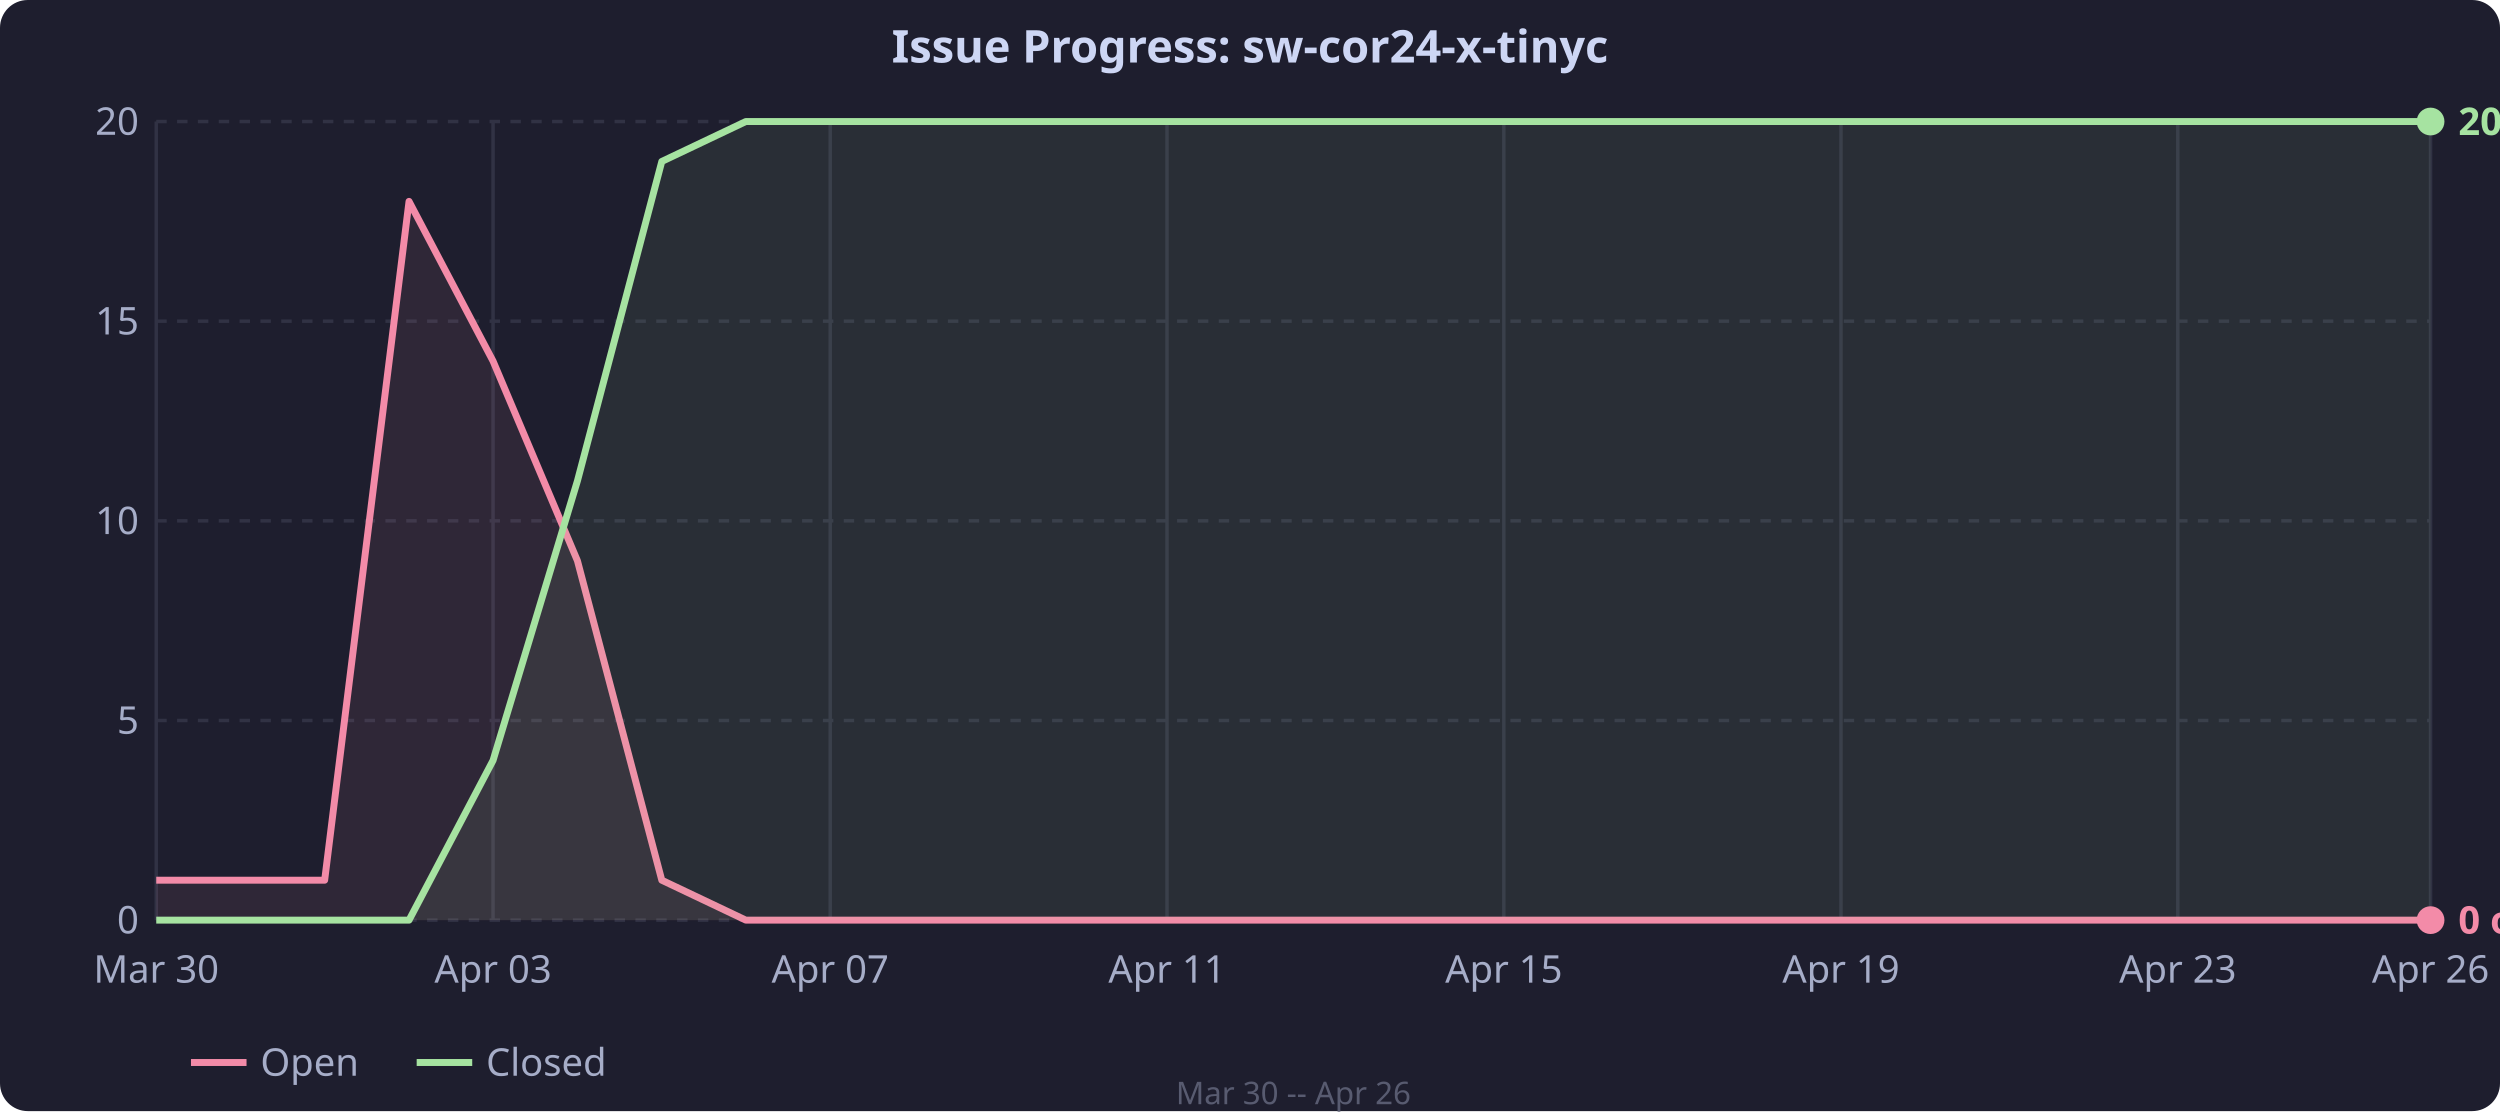
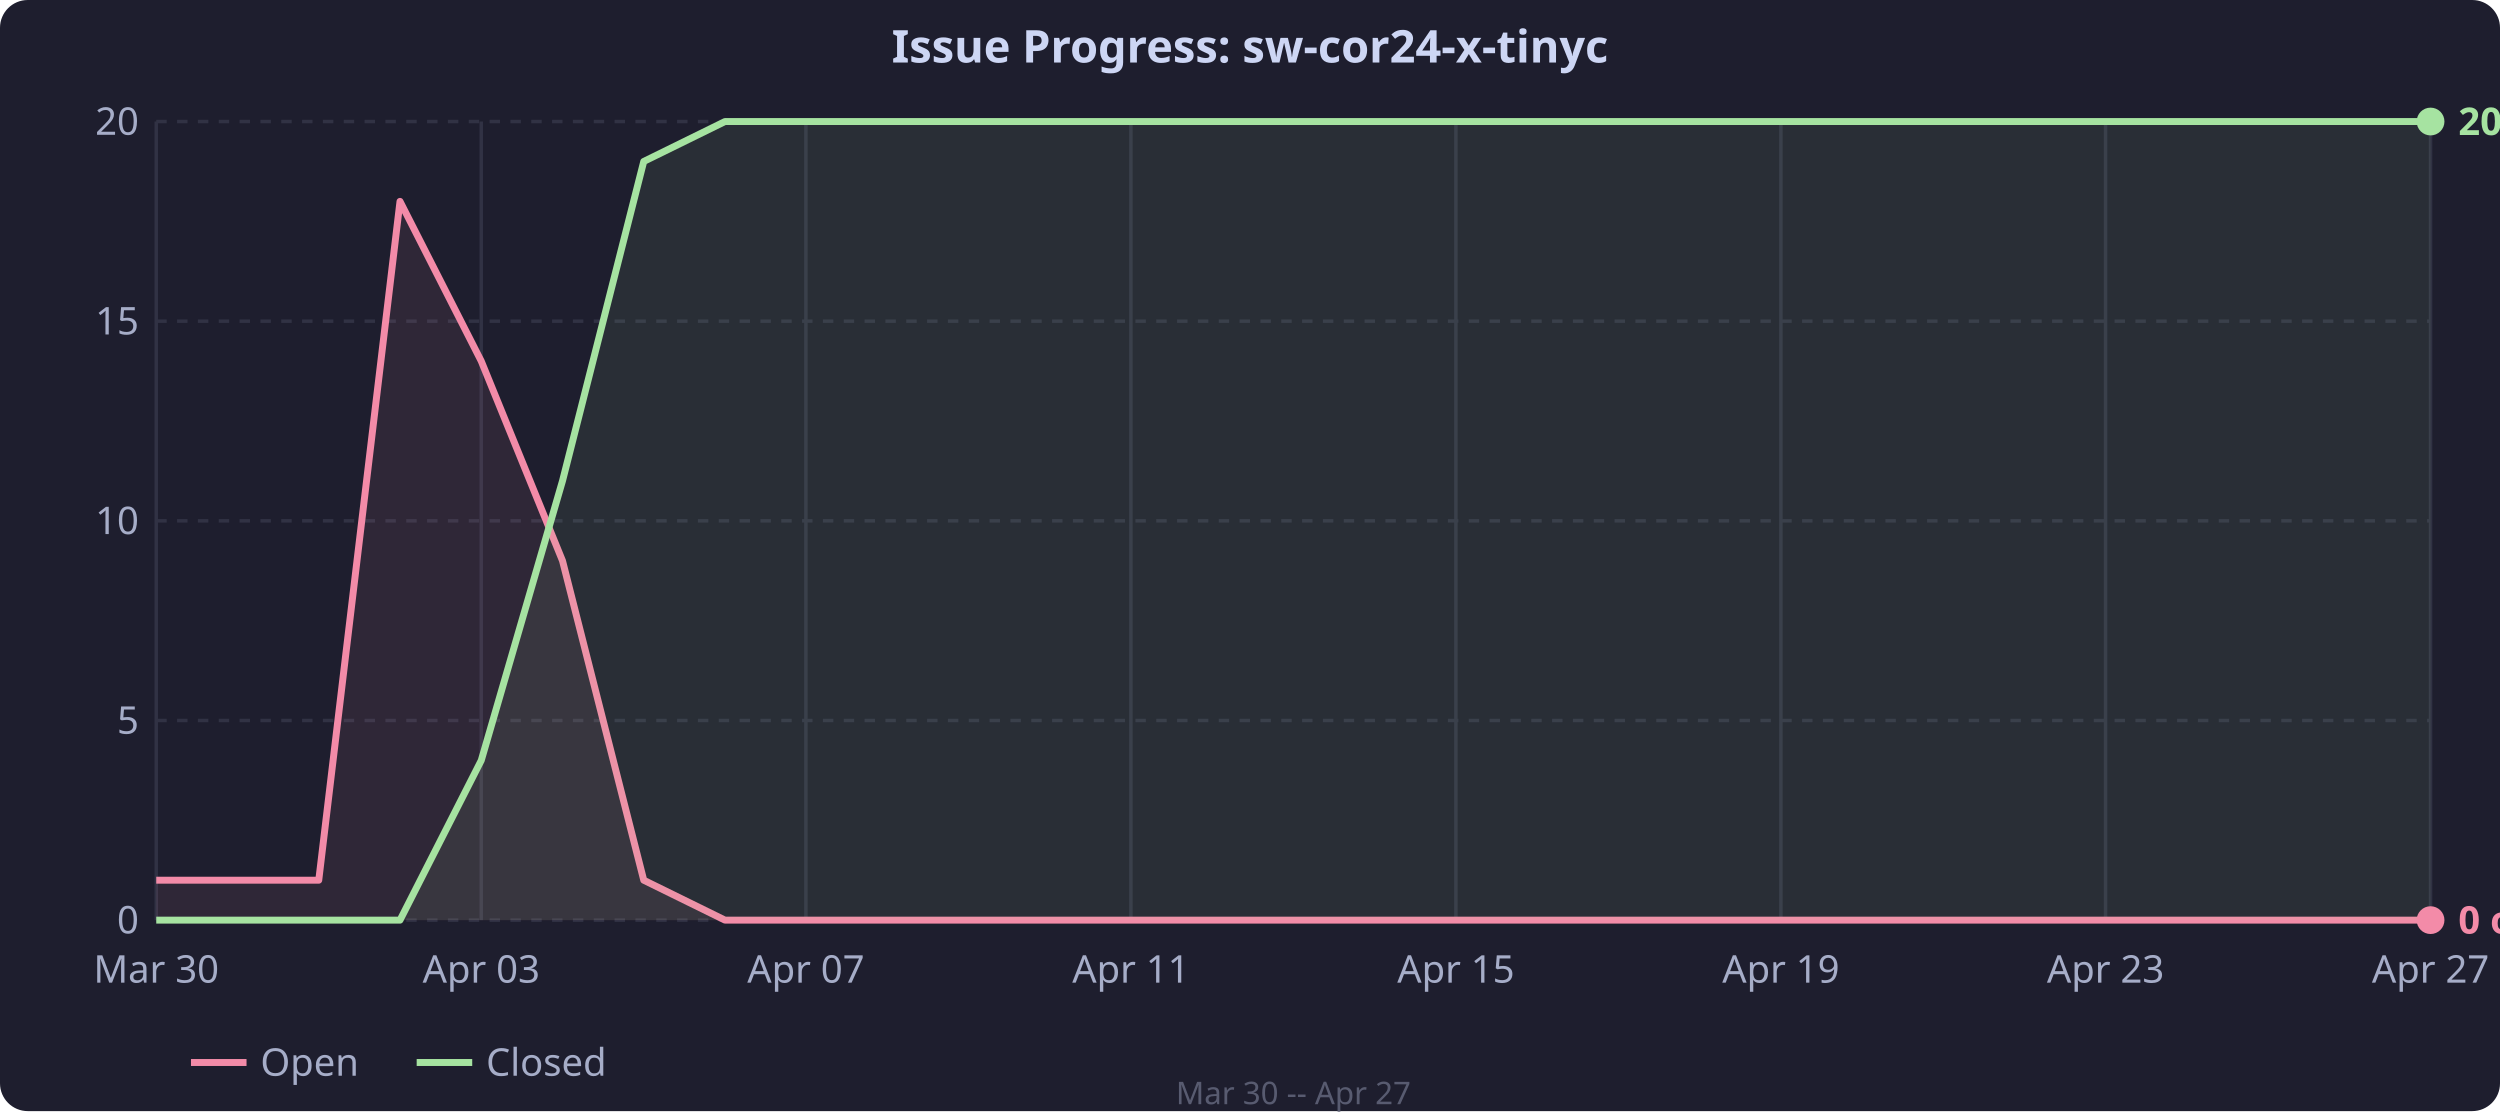
<svg xmlns="http://www.w3.org/2000/svg" viewBox="0 0 720 320" style="font-family: system-ui, sans-serif; font-size: 11px; color: #cdd6f4;">
  <rect width="720" height="320" fill="#1e1e2e" rx="8" />
  <line x1="45" y1="265.0" x2="700" y2="265.0" stroke="#313244" stroke-dasharray="3,3" />
  <text x="40" y="265.0" fill="#a6adc8" text-anchor="end" dominant-baseline="middle">0</text>
  <line x1="45" y1="207.5" x2="700" y2="207.5" stroke="#313244" stroke-dasharray="3,3" />
  <text x="40" y="207.5" fill="#a6adc8" text-anchor="end" dominant-baseline="middle">5</text>
  <line x1="45" y1="150.0" x2="700" y2="150.0" stroke="#313244" stroke-dasharray="3,3" />
  <text x="40" y="150.0" fill="#a6adc8" text-anchor="end" dominant-baseline="middle">10</text>
  <line x1="45" y1="92.5" x2="700" y2="92.5" stroke="#313244" stroke-dasharray="3,3" />
  <text x="40" y="92.5" fill="#a6adc8" text-anchor="end" dominant-baseline="middle">15</text>
  <line x1="45" y1="35.0" x2="700" y2="35.0" stroke="#313244" stroke-dasharray="3,3" />
  <text x="40" y="35.0" fill="#a6adc8" text-anchor="end" dominant-baseline="middle">20</text>
  <text x="45.0" y="283" fill="#a6adc8" text-anchor="middle">Mar 30</text>
  <line x1="45.0" y1="35" x2="45.0" y2="265" stroke="#313244" />
-   <text x="142.0" y="283" fill="#a6adc8" text-anchor="middle">Apr 03</text>
-   <line x1="142.0" y1="35" x2="142.0" y2="265" stroke="#313244" />
-   <text x="239.1" y="283" fill="#a6adc8" text-anchor="middle">Apr 07</text>
-   <line x1="239.1" y1="35" x2="239.1" y2="265" stroke="#313244" />
-   <text x="336.1" y="283" fill="#a6adc8" text-anchor="middle">Apr 11</text>
-   <line x1="336.1" y1="35" x2="336.1" y2="265" stroke="#313244" />
-   <text x="433.1" y="283" fill="#a6adc8" text-anchor="middle">Apr 15</text>
-   <line x1="433.1" y1="35" x2="433.1" y2="265" stroke="#313244" />
-   <text x="530.2" y="283" fill="#a6adc8" text-anchor="middle">Apr 19</text>
-   <line x1="530.2" y1="35" x2="530.2" y2="265" stroke="#313244" />
-   <text x="627.2" y="283" fill="#a6adc8" text-anchor="middle">Apr 23</text>
-   <line x1="627.2" y1="35" x2="627.2" y2="265" stroke="#313244" />
-   <text x="700.0" y="283" fill="#a6adc8" text-anchor="middle">Apr 26</text>
+   <text x="138.6" y="283" fill="#a6adc8" text-anchor="middle">Apr 03</text>
+   <line x1="138.6" y1="35" x2="138.6" y2="265" stroke="#313244" />
+   <text x="232.1" y="283" fill="#a6adc8" text-anchor="middle">Apr 07</text>
+   <line x1="232.1" y1="35" x2="232.1" y2="265" stroke="#313244" />
+   <text x="325.7" y="283" fill="#a6adc8" text-anchor="middle">Apr 11</text>
+   <line x1="325.7" y1="35" x2="325.7" y2="265" stroke="#313244" />
+   <text x="419.3" y="283" fill="#a6adc8" text-anchor="middle">Apr 15</text>
+   <line x1="419.3" y1="35" x2="419.3" y2="265" stroke="#313244" />
+   <text x="512.9" y="283" fill="#a6adc8" text-anchor="middle">Apr 19</text>
+   <line x1="512.9" y1="35" x2="512.9" y2="265" stroke="#313244" />
+   <text x="606.4" y="283" fill="#a6adc8" text-anchor="middle">Apr 23</text>
+   <line x1="606.4" y1="35" x2="606.4" y2="265" stroke="#313244" />
+   <text x="700.0" y="283" fill="#a6adc8" text-anchor="middle">Apr 27</text>
  <line x1="700.0" y1="35" x2="700.0" y2="265" stroke="#313244" />
-   <polygon fill="rgba(243,139,168,0.08)" points="45.0,253.5 69.3,253.5 93.5,253.5 117.8,58.0 142.0,104.0 166.3,161.5 190.6,253.5 214.8,265.0 239.1,265.0 263.3,265.0 287.6,265.0 311.9,265.0 336.1,265.0 360.4,265.0 384.6,265.0 408.9,265.0 433.1,265.0 457.4,265.0 481.7,265.0 505.9,265.0 530.2,265.0 554.4,265.0 578.7,265.0 603.0,265.0 627.2,265.0 651.5,265.0 675.7,265.0 700.0,265.0 700.0,265.0 45.0,265.0" />
-   <polyline fill="none" stroke="#f38ba8" stroke-width="2" stroke-linejoin="round" points="45.0,253.5 69.3,253.5 93.5,253.5 117.8,58.0 142.0,104.0 166.3,161.5 190.6,253.5 214.8,265.0 239.1,265.0 263.3,265.0 287.6,265.0 311.9,265.0 336.1,265.0 360.4,265.0 384.6,265.0 408.9,265.0 433.1,265.0 457.4,265.0 481.7,265.0 505.9,265.0 530.2,265.0 554.4,265.0 578.7,265.0 603.0,265.0 627.2,265.0 651.5,265.0 675.7,265.0 700.0,265.0" />
-   <polygon fill="rgba(166,227,161,0.08)" points="45.0,265.0 69.3,265.0 93.5,265.0 117.8,265.0 142.0,219.0 166.3,138.5 190.6,46.5 214.8,35.0 239.1,35.0 263.3,35.0 287.6,35.0 311.9,35.0 336.1,35.0 360.4,35.0 384.6,35.0 408.9,35.0 433.1,35.0 457.4,35.0 481.7,35.0 505.9,35.0 530.2,35.0 554.4,35.0 578.7,35.0 603.0,35.0 627.2,35.0 651.5,35.0 675.7,35.0 700.0,35.0 700.0,265.0 45.0,265.0" />
-   <polyline fill="none" stroke="#a6e3a1" stroke-width="2" stroke-linejoin="round" points="45.0,265.0 69.3,265.0 93.5,265.0 117.8,265.0 142.0,219.0 166.3,138.5 190.6,46.5 214.8,35.0 239.1,35.0 263.3,35.0 287.6,35.0 311.9,35.0 336.1,35.0 360.4,35.0 384.6,35.0 408.9,35.0 433.1,35.0 457.4,35.0 481.7,35.0 505.9,35.0 530.2,35.0 554.4,35.0 578.7,35.0 603.0,35.0 627.2,35.0 651.5,35.0 675.7,35.0 700.0,35.0" />
+   <polygon fill="rgba(243,139,168,0.08)" points="45.0,253.5 68.4,253.5 91.8,253.5 115.2,58.0 138.6,104.0 162.0,161.5 185.4,253.5 208.8,265.0 232.1,265.0 255.5,265.0 278.9,265.0 302.3,265.0 325.7,265.0 349.1,265.0 372.5,265.0 395.9,265.0 419.3,265.0 442.7,265.0 466.1,265.0 489.5,265.0 512.9,265.0 536.2,265.0 559.6,265.0 583.0,265.0 606.4,265.0 629.8,265.0 653.2,265.0 676.6,265.0 700.0,265.0 700.0,265.0 45.0,265.0" />
+   <polyline fill="none" stroke="#f38ba8" stroke-width="2" stroke-linejoin="round" points="45.0,253.5 68.4,253.5 91.8,253.5 115.2,58.0 138.6,104.0 162.0,161.5 185.4,253.5 208.8,265.0 232.1,265.0 255.5,265.0 278.9,265.0 302.3,265.0 325.7,265.0 349.1,265.0 372.5,265.0 395.9,265.0 419.3,265.0 442.7,265.0 466.1,265.0 489.5,265.0 512.9,265.0 536.2,265.0 559.6,265.0 583.0,265.0 606.4,265.0 629.8,265.0 653.2,265.0 676.6,265.0 700.0,265.0" />
+   <polygon fill="rgba(166,227,161,0.08)" points="45.0,265.0 68.4,265.0 91.8,265.0 115.2,265.0 138.6,219.0 162.0,138.5 185.4,46.5 208.8,35.0 232.1,35.0 255.5,35.0 278.9,35.0 302.3,35.0 325.7,35.0 349.1,35.0 372.5,35.0 395.9,35.0 419.3,35.0 442.7,35.0 466.1,35.0 489.5,35.0 512.9,35.0 536.2,35.0 559.6,35.0 583.0,35.0 606.4,35.0 629.8,35.0 653.2,35.0 676.6,35.0 700.0,35.0 700.0,265.0 45.0,265.0" />
+   <polyline fill="none" stroke="#a6e3a1" stroke-width="2" stroke-linejoin="round" points="45.0,265.0 68.4,265.0 91.8,265.0 115.2,265.0 138.6,219.0 162.0,138.5 185.4,46.5 208.8,35.0 232.1,35.0 255.5,35.0 278.9,35.0 302.3,35.0 325.7,35.0 349.1,35.0 372.5,35.0 395.9,35.0 419.3,35.0 442.7,35.0 466.1,35.0 489.5,35.0 512.9,35.0 536.2,35.0 559.6,35.0 583.0,35.0 606.4,35.0 629.8,35.0 653.2,35.0 676.6,35.0 700.0,35.0" />
  <circle cx="700.0" cy="265.0" r="4" fill="#f38ba8" />
  <circle cx="700.0" cy="35.0" r="4" fill="#a6e3a1" />
  <text x="708.0" y="265.0" fill="#f38ba8" text-anchor="start" dominant-baseline="middle" font-size="11px" font-weight="600">0 open</text>
  <text x="708.0" y="35.0" fill="#a6e3a1" text-anchor="start" dominant-baseline="middle" font-size="11px" font-weight="600">20 closed</text>
  <text x="360" y="18" fill="#cdd6f4" text-anchor="middle" font-size="13px" font-weight="600">Issue Progress: sw-cor24-x-tinyc</text>
  <line x1="55" y1="306" x2="71" y2="306" stroke="#f38ba8" stroke-width="2" />
  <text x="75" y="306" fill="#a6adc8" dominant-baseline="middle">Open</text>
  <line x1="120" y1="306" x2="136" y2="306" stroke="#a6e3a1" stroke-width="2" />
  <text x="140" y="306" fill="#a6adc8" dominant-baseline="middle">Closed</text>
-   <text x="372.5" y="318" fill="#585b70" text-anchor="middle" font-size="9px">Mar 30 -- Apr 26</text>
+   <text x="372.5" y="318" fill="#585b70" text-anchor="middle" font-size="9px">Mar 30 -- Apr 27</text>
</svg>
